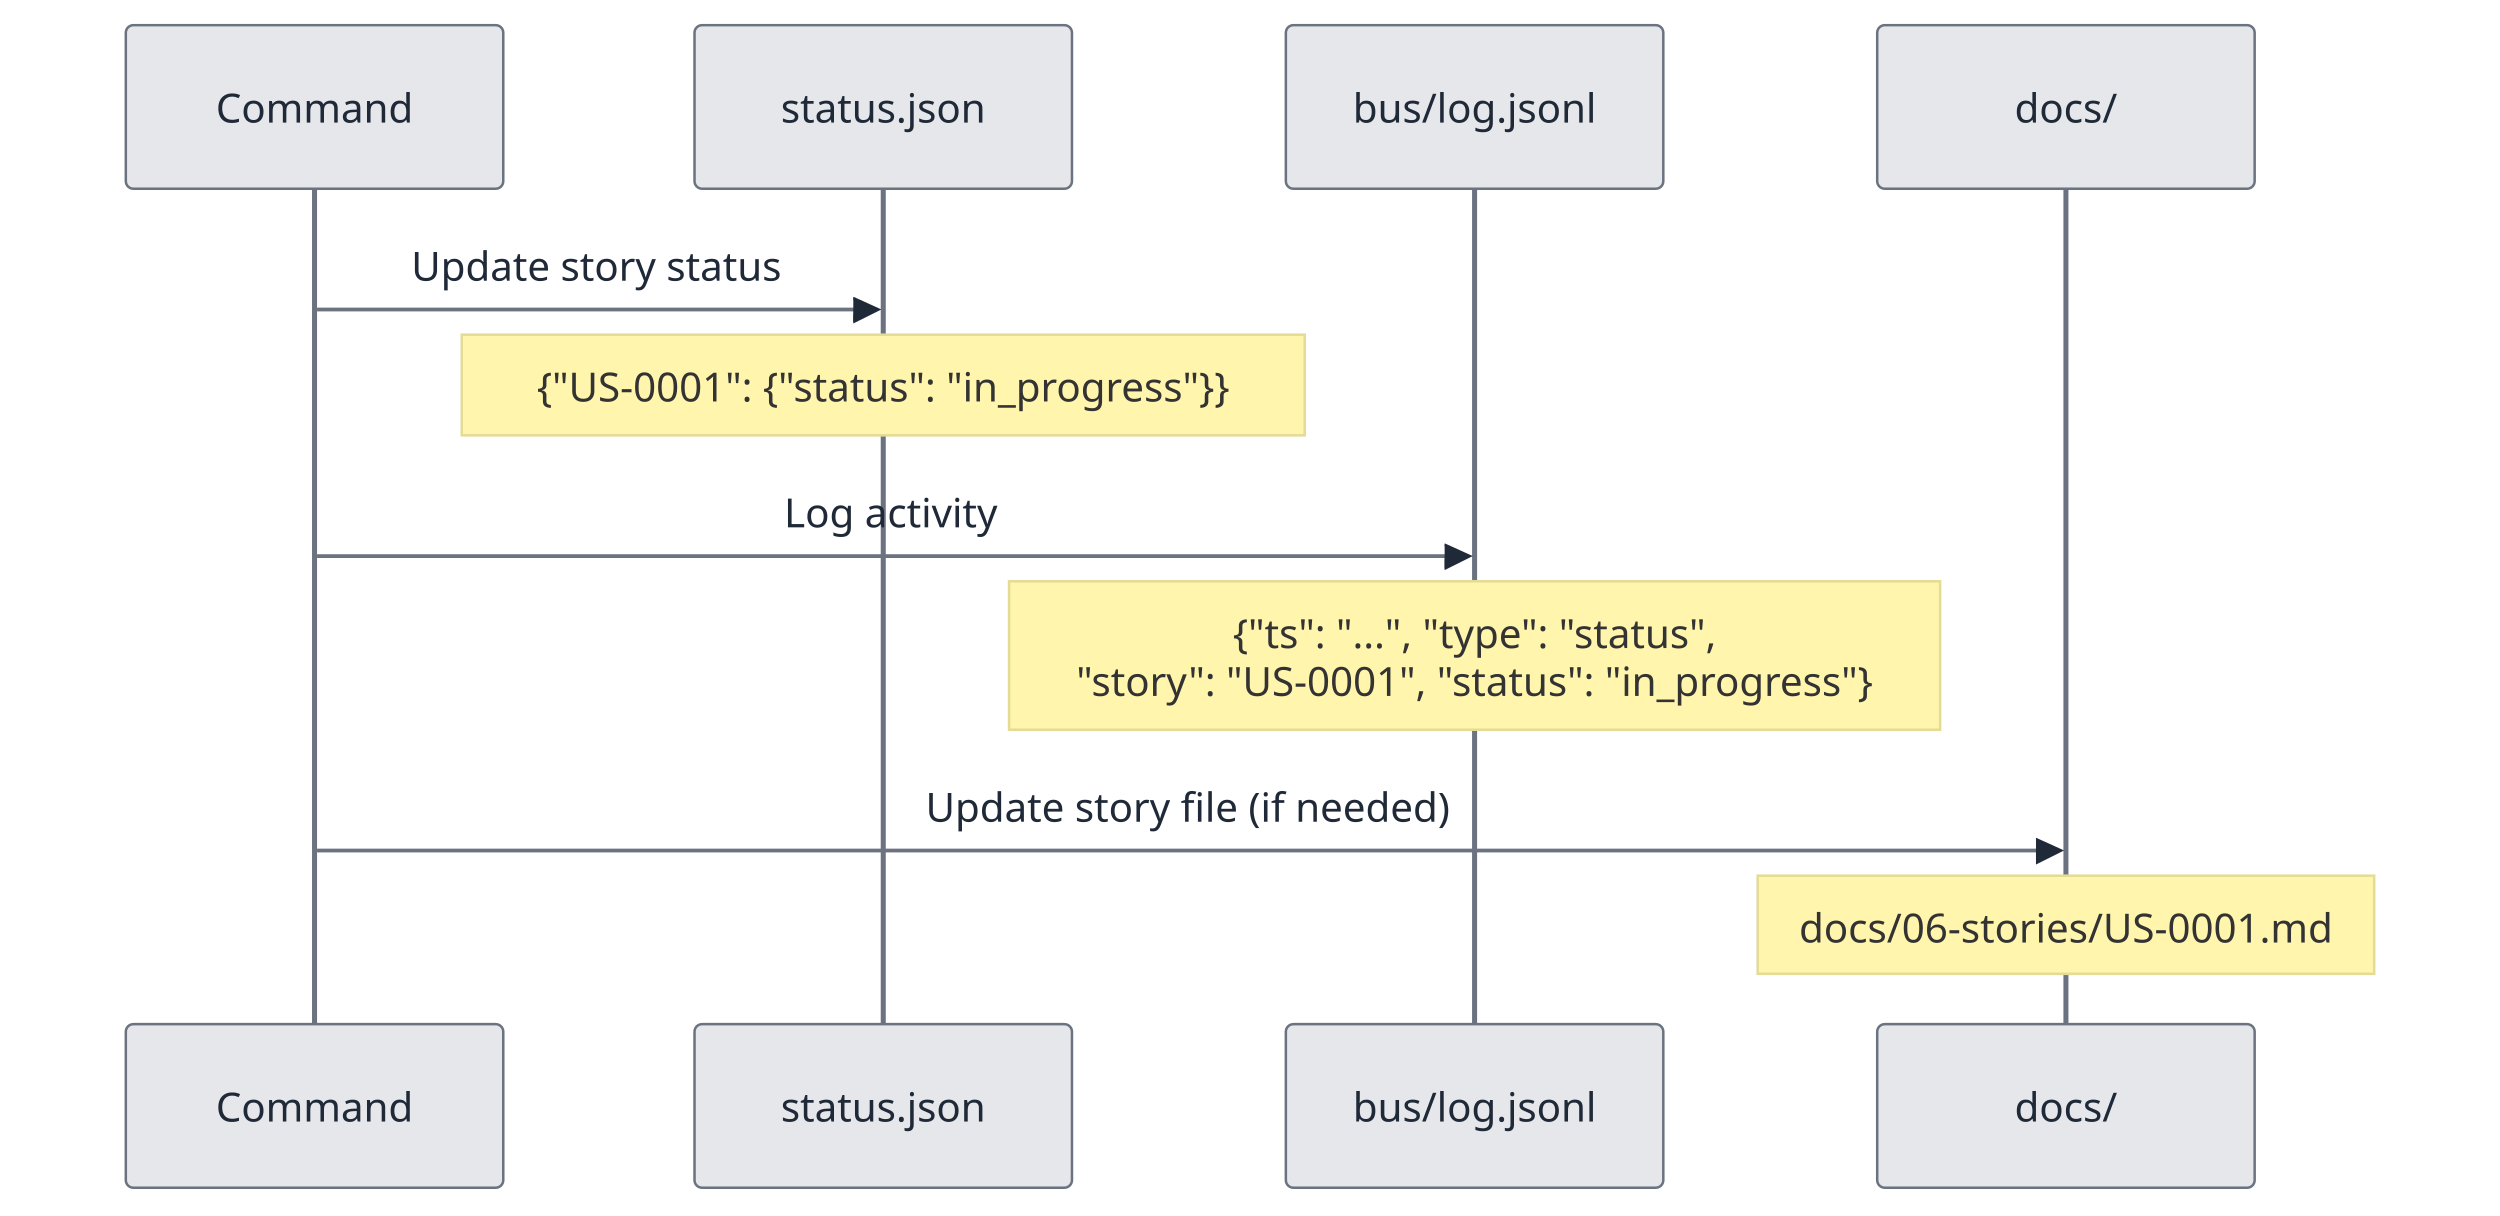
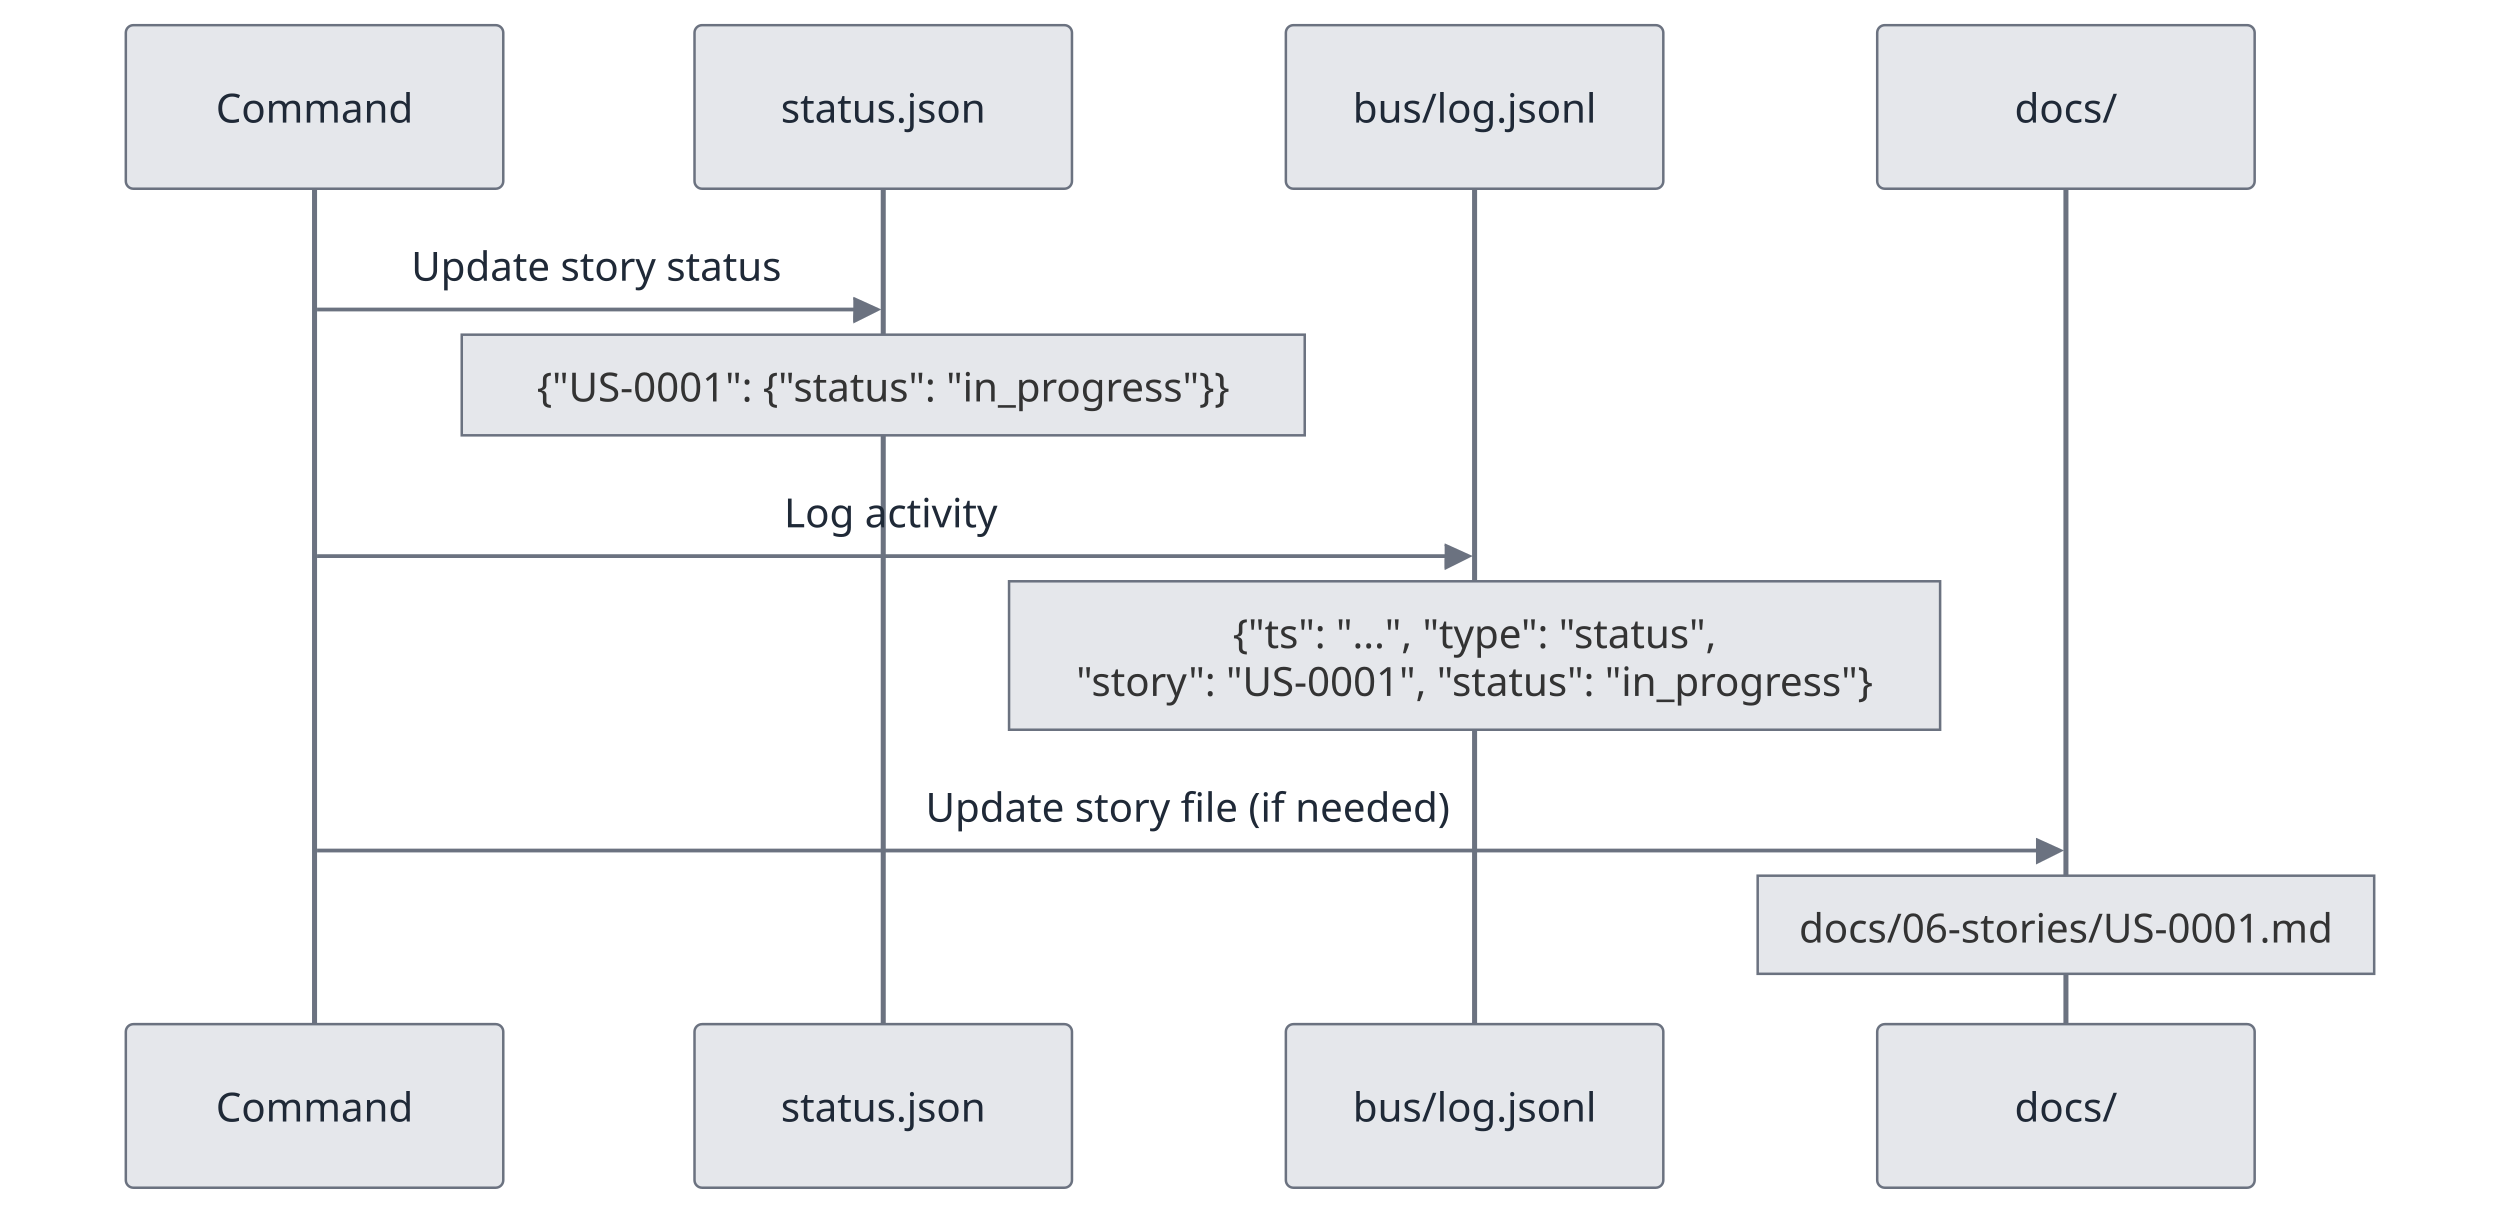
<svg xmlns="http://www.w3.org/2000/svg" id="my-svg" width="100%" style="max-width: 993.5px; background-color: transparent;" viewBox="-50 -10 993.5 483" role="graphics-document document" aria-roledescription="sequence" aria-describedby="chart-desc-my-svg" aria-labelledby="chart-title-my-svg">
  <g>
-     <rect x="696" y="397" fill="#eaeaea" stroke="#666" width="150" height="65" name="Docs" rx="3" ry="3" class="actor actor-bottom" />
+     <rect x="696" y="397" fill="#e5e7eb" stroke="#6b7280" width="150" height="65" name="Docs" rx="3" ry="3" class="actor actor-bottom" />
    <text x="771" y="429.5" dominant-baseline="central" alignment-baseline="central" class="actor actor-box" style="text-anchor: middle; font-size: 16px; font-weight: 400;">
      <tspan x="771" dy="0">docs/</tspan>
    </text>
  </g>
  <g>
-     <rect x="461" y="397" fill="#eaeaea" stroke="#666" width="150" height="65" name="Bus" rx="3" ry="3" class="actor actor-bottom" />
+     <rect x="461" y="397" fill="#e5e7eb" stroke="#6b7280" width="150" height="65" name="Bus" rx="3" ry="3" class="actor actor-bottom" />
    <text x="536" y="429.5" dominant-baseline="central" alignment-baseline="central" class="actor actor-box" style="text-anchor: middle; font-size: 16px; font-weight: 400;">
      <tspan x="536" dy="0">bus/log.jsonl</tspan>
    </text>
  </g>
  <g>
-     <rect x="226" y="397" fill="#eaeaea" stroke="#666" width="150" height="65" name="Status" rx="3" ry="3" class="actor actor-bottom" />
+     <rect x="226" y="397" fill="#e5e7eb" stroke="#6b7280" width="150" height="65" name="Status" rx="3" ry="3" class="actor actor-bottom" />
    <text x="301" y="429.5" dominant-baseline="central" alignment-baseline="central" class="actor actor-box" style="text-anchor: middle; font-size: 16px; font-weight: 400;">
      <tspan x="301" dy="0">status.json</tspan>
    </text>
  </g>
  <g>
-     <rect x="0" y="397" fill="#eaeaea" stroke="#666" width="150" height="65" name="Cmd" rx="3" ry="3" class="actor actor-bottom" />
+     <rect x="0" y="397" fill="#e5e7eb" stroke="#6b7280" width="150" height="65" name="Cmd" rx="3" ry="3" class="actor actor-bottom" />
    <text x="75" y="429.5" dominant-baseline="central" alignment-baseline="central" class="actor actor-box" style="text-anchor: middle; font-size: 16px; font-weight: 400;">
      <tspan x="75" dy="0">Command</tspan>
    </text>
  </g>
  <g>
-     <line id="actor3" x1="771" y1="65" x2="771" y2="397" class="actor-line 200" stroke-width="0.5px" stroke="#999" name="Docs" />
+     <line id="actor3" x1="771" y1="65" x2="771" y2="397" class="actor-line 200" stroke-width="0.5px" stroke="#9ca3af" name="Docs" />
    <g id="root-3">
-       <rect x="696" y="0" fill="#eaeaea" stroke="#666" width="150" height="65" name="Docs" rx="3" ry="3" class="actor actor-top" />
+       <rect x="696" y="0" fill="#e5e7eb" stroke="#6b7280" width="150" height="65" name="Docs" rx="3" ry="3" class="actor actor-top" />
      <text x="771" y="32.5" dominant-baseline="central" alignment-baseline="central" class="actor actor-box" style="text-anchor: middle; font-size: 16px; font-weight: 400;">
        <tspan x="771" dy="0">docs/</tspan>
      </text>
    </g>
  </g>
  <g>
-     <line id="actor2" x1="536" y1="65" x2="536" y2="397" class="actor-line 200" stroke-width="0.5px" stroke="#999" name="Bus" />
+     <line id="actor2" x1="536" y1="65" x2="536" y2="397" class="actor-line 200" stroke-width="0.5px" stroke="#9ca3af" name="Bus" />
    <g id="root-2">
-       <rect x="461" y="0" fill="#eaeaea" stroke="#666" width="150" height="65" name="Bus" rx="3" ry="3" class="actor actor-top" />
+       <rect x="461" y="0" fill="#e5e7eb" stroke="#6b7280" width="150" height="65" name="Bus" rx="3" ry="3" class="actor actor-top" />
      <text x="536" y="32.5" dominant-baseline="central" alignment-baseline="central" class="actor actor-box" style="text-anchor: middle; font-size: 16px; font-weight: 400;">
        <tspan x="536" dy="0">bus/log.jsonl</tspan>
      </text>
    </g>
  </g>
  <g>
-     <line id="actor1" x1="301" y1="65" x2="301" y2="397" class="actor-line 200" stroke-width="0.5px" stroke="#999" name="Status" />
+     <line id="actor1" x1="301" y1="65" x2="301" y2="397" class="actor-line 200" stroke-width="0.5px" stroke="#9ca3af" name="Status" />
    <g id="root-1">
-       <rect x="226" y="0" fill="#eaeaea" stroke="#666" width="150" height="65" name="Status" rx="3" ry="3" class="actor actor-top" />
+       <rect x="226" y="0" fill="#e5e7eb" stroke="#6b7280" width="150" height="65" name="Status" rx="3" ry="3" class="actor actor-top" />
      <text x="301" y="32.5" dominant-baseline="central" alignment-baseline="central" class="actor actor-box" style="text-anchor: middle; font-size: 16px; font-weight: 400;">
        <tspan x="301" dy="0">status.json</tspan>
      </text>
    </g>
  </g>
  <g>
-     <line id="actor0" x1="75" y1="65" x2="75" y2="397" class="actor-line 200" stroke-width="0.5px" stroke="#999" name="Cmd" />
+     <line id="actor0" x1="75" y1="65" x2="75" y2="397" class="actor-line 200" stroke-width="0.5px" stroke="#9ca3af" name="Cmd" />
    <g id="root-0">
-       <rect x="0" y="0" fill="#eaeaea" stroke="#666" width="150" height="65" name="Cmd" rx="3" ry="3" class="actor actor-top" />
+       <rect x="0" y="0" fill="#e5e7eb" stroke="#6b7280" width="150" height="65" name="Cmd" rx="3" ry="3" class="actor actor-top" />
      <text x="75" y="32.5" dominant-baseline="central" alignment-baseline="central" class="actor actor-box" style="text-anchor: middle; font-size: 16px; font-weight: 400;">
        <tspan x="75" dy="0">Command</tspan>
      </text>
    </g>
  </g>
-   <style>#my-svg{font-family:system-ui,sans-serif;font-size:14px;fill:#1f2937;}@keyframes edge-animation-frame{from{stroke-dashoffset:0;}}@keyframes dash{to{stroke-dashoffset:0;}}#my-svg .edge-animation-slow{stroke-dasharray:9,5!important;stroke-dashoffset:900;animation:dash 50s linear infinite;stroke-linecap:round;}#my-svg .edge-animation-fast{stroke-dasharray:9,5!important;stroke-dashoffset:900;animation:dash 20s linear infinite;stroke-linecap:round;}#my-svg .error-icon{fill:#f3f4f6;}#my-svg .error-text{fill:#0c0b09;stroke:#0c0b09;}#my-svg .edge-thickness-normal{stroke-width:1px;}#my-svg .edge-thickness-thick{stroke-width:3.5px;}#my-svg .edge-pattern-solid{stroke-dasharray:0;}#my-svg .edge-thickness-invisible{stroke-width:0;fill:none;}#my-svg .edge-pattern-dashed{stroke-dasharray:3;}#my-svg .edge-pattern-dotted{stroke-dasharray:2;}#my-svg .marker{fill:#6b7280;stroke:#6b7280;}#my-svg .marker.cross{stroke:#6b7280;}#my-svg svg{font-family:system-ui,sans-serif;font-size:14px;}#my-svg p{margin:0;}#my-svg .actor{stroke:#6b7280;fill:#e5e7eb;}#my-svg text.actor&gt;tspan{fill:#1f2937;stroke:none;}#my-svg .actor-line{stroke:#6b7280;}#my-svg .innerArc{stroke-width:1.5;stroke-dasharray:none;}#my-svg .messageLine0{stroke-width:1.5;stroke-dasharray:none;stroke:#1f2937;}#my-svg .messageLine1{stroke-width:1.5;stroke-dasharray:2,2;stroke:#1f2937;}#my-svg #arrowhead path{fill:#1f2937;stroke:#1f2937;}#my-svg .sequenceNumber{fill:#948d7f;}#my-svg #sequencenumber{fill:#1f2937;}#my-svg #crosshead path{fill:#1f2937;stroke:#1f2937;}#my-svg .messageText{fill:#1f2937;stroke:none;}#my-svg .labelBox{stroke:#6b7280;fill:#e5e7eb;}#my-svg .labelText,#my-svg .labelText&gt;tspan{fill:#1f2937;stroke:none;}#my-svg .loopText,#my-svg .loopText&gt;tspan{fill:#1f2937;stroke:none;}#my-svg .loopLine{stroke-width:2px;stroke-dasharray:2,2;stroke:#6b7280;fill:#6b7280;}#my-svg .note{stroke:hsl(52.683, 60%, 73.922%);fill:#fff5ad;}#my-svg .noteText,#my-svg .noteText&gt;tspan{fill:#333;stroke:none;}#my-svg .activation0{fill:#d1d5db;stroke:hsl(216, 12.195%, 73.922%);}#my-svg .activation1{fill:#d1d5db;stroke:hsl(216, 12.195%, 73.922%);}#my-svg .activation2{fill:#d1d5db;stroke:hsl(216, 12.195%, 73.922%);}#my-svg .actorPopupMenu{position:absolute;}#my-svg .actorPopupMenuPanel{position:absolute;fill:#e5e7eb;box-shadow:0px 8px 16px 0px rgba(0,0,0,0.2);filter:drop-shadow(3px 5px 2px rgb(0 0 0 / 0.4));}#my-svg .actor-man line{stroke:#6b7280;fill:#e5e7eb;}#my-svg .actor-man circle,#my-svg line{stroke:#6b7280;fill:#e5e7eb;stroke-width:2px;}#my-svg :root{--mermaid-font-family:"trebuchet ms",verdana,arial,sans-serif;}#my-svg .edgeLabel{background-color:#e5e7eb !important;} #my-svg .edgeLabel p{background-color:#e5e7eb !important;} #my-svg .edgeLabel rect{fill:#e5e7eb !important;background-color:#e5e7eb !important;opacity:1 !important;} #my-svg .labelBkg{background-color:#e5e7eb !important;} #my-svg .messageText{fill:#1f2937 !important;} #my-svg .noteText{fill:#1f2937 !important;} #my-svg .loopText{fill:#1f2937 !important;} #my-svg .labelText{fill:#1f2937 !important;} #my-svg line{stroke:#6b7280 !important;} #my-svg .actor{fill:#e5e7eb !important;stroke:#6b7280 !important;} #my-svg text.actor{fill:#1f2937 !important;} #my-svg .statediagram-state rect{fill:#e5e7eb !important;stroke:#6b7280 !important;} #my-svg .state-start{fill:#6b7280 !important;} #my-svg .statediagram-cluster rect{fill:#f3f4f6 !important;} @media (prefers-color-scheme: dark) { #my-svg { fill: #e5e7eb !important; } #my-svg .label, #my-svg .nodeLabel, #my-svg .edgeLabel { color: #e5e7eb !important; fill: #e5e7eb !important; } #my-svg .node rect, #my-svg .node circle, #my-svg .node ellipse, #my-svg .node polygon, #my-svg .node path { fill: #374151 !important; stroke: #9ca3af !important; } #my-svg .cluster rect { fill: #1f2937 !important; stroke: #6b7280 !important; } #my-svg .edgePath .path, #my-svg .flowchart-link { stroke: #9ca3af !important; } #my-svg .marker, #my-svg .arrowheadPath { fill: #9ca3af !important; stroke: #9ca3af !important; } #my-svg .edgeLabel rect, #my-svg .labelBkg { fill: #374151 !important; background-color: #374151 !important; opacity: 1 !important; } #my-svg text, #my-svg span, #my-svg p { fill: #e5e7eb !important; color: #e5e7eb !important; } #my-svg .cluster-label text, #my-svg .cluster-label span { fill: #e5e7eb !important; color: #e5e7eb !important; } #my-svg .messageText{fill:#e5e7eb !important;} #my-svg .noteText{fill:#e5e7eb !important;} #my-svg .loopText{fill:#e5e7eb !important;} #my-svg .labelText{fill:#e5e7eb !important;} #my-svg line{stroke:#9ca3af !important;} #my-svg .actor{fill:#374151 !important;stroke:#9ca3af !important;} #my-svg text.actor{fill:#e5e7eb !important;} #my-svg .statediagram-state rect{fill:#374151 !important;stroke:#9ca3af !important;} #my-svg .state-start{fill:#9ca3af !important;} #my-svg .statediagram-cluster rect{fill:#1f2937 !important;} }</style>
+   <style>#my-svg{font-family:system-ui,sans-serif;font-size:14px;fill:#1f2937;}@keyframes edge-animation-frame{from{stroke-dashoffset:0;}}@keyframes dash{to{stroke-dashoffset:0;}}#my-svg .edge-animation-slow{stroke-dasharray:9,5!important;stroke-dashoffset:900;animation:dash 50s linear infinite;stroke-linecap:round;}#my-svg .edge-animation-fast{stroke-dasharray:9,5!important;stroke-dashoffset:900;animation:dash 20s linear infinite;stroke-linecap:round;}#my-svg .error-icon{fill:#f3f4f6;}#my-svg .error-text{fill:#0c0b09;stroke:#0c0b09;}#my-svg .edge-thickness-normal{stroke-width:1px;}#my-svg .edge-thickness-thick{stroke-width:3.5px;}#my-svg .edge-pattern-solid{stroke-dasharray:0;}#my-svg .edge-thickness-invisible{stroke-width:0;fill:none;}#my-svg .edge-pattern-dashed{stroke-dasharray:3;}#my-svg .edge-pattern-dotted{stroke-dasharray:2;}#my-svg .marker{fill:#6b7280;stroke:#6b7280;}#my-svg .marker.cross{stroke:#6b7280;}#my-svg svg{font-family:system-ui,sans-serif;font-size:14px;}#my-svg p{margin:0;}#my-svg .actor{stroke:#6b7280;fill:#e5e7eb;}#my-svg text.actor&gt;tspan{fill:#1f2937;stroke:none;}#my-svg .actor-line{stroke:#6b7280;}#my-svg .innerArc{stroke-width:1.5;stroke-dasharray:none;}#my-svg .messageLine0{stroke-width:1.5;stroke-dasharray:none;stroke:#1f2937;}#my-svg .messageLine1{stroke-width:1.5;stroke-dasharray:2,2;stroke:#1f2937;}#my-svg #arrowhead path{fill:#1f2937;stroke:#1f2937;}#my-svg .sequenceNumber{fill:#948d7f;}#my-svg #sequencenumber{fill:#1f2937;}#my-svg #crosshead path{fill:#1f2937;stroke:#1f2937;}#my-svg .messageText{fill:#1f2937;stroke:none;}#my-svg .labelBox{stroke:#6b7280;fill:#e5e7eb;}#my-svg .labelText,#my-svg .labelText&gt;tspan{fill:#1f2937;stroke:none;}#my-svg .loopText,#my-svg .loopText&gt;tspan{fill:#1f2937;stroke:none;}#my-svg .loopLine{stroke-width:2px;stroke-dasharray:2,2;stroke:#6b7280;fill:#6b7280;}#my-svg .note{stroke:hsl(52.683, 60%, 73.922%);fill:#fff5ad;}#my-svg .noteText,#my-svg .noteText&gt;tspan{fill:#333;stroke:none;}#my-svg .activation0{fill:#d1d5db;stroke:hsl(216, 12.195%, 73.922%);}#my-svg .activation1{fill:#d1d5db;stroke:hsl(216, 12.195%, 73.922%);}#my-svg .activation2{fill:#d1d5db;stroke:hsl(216, 12.195%, 73.922%);}#my-svg .actorPopupMenu{position:absolute;}#my-svg .actorPopupMenuPanel{position:absolute;fill:#e5e7eb;box-shadow:0px 8px 16px 0px rgba(0,0,0,0.2);filter:drop-shadow(3px 5px 2px rgb(0 0 0 / 0.4));}#my-svg .actor-man line{stroke:#6b7280;fill:#e5e7eb;}#my-svg .actor-man circle,#my-svg line{stroke:#6b7280;fill:#e5e7eb;stroke-width:2px;}#my-svg :root{--mermaid-font-family:"trebuchet ms",verdana,arial,sans-serif;}#my-svg .note{fill:#e5e7eb !important;stroke:#6b7280 !important;} #my-svg .noteText{fill:#1f2937 !important;} #my-svg .activation0,#my-svg .activation1,#my-svg .activation2{fill:#d1d5db !important;stroke:#6b7280 !important;} #my-svg .actor{fill:#e5e7eb !important;stroke:#6b7280 !important;} #my-svg .actor-line{stroke:#6b7280 !important;} #my-svg text.actor&gt;tspan{fill:#1f2937 !important;} #my-svg .messageText{fill:#1f2937 !important;} #my-svg .messageLine0,.messageLine1{stroke:#6b7280 !important;} #my-svg #arrowhead path{fill:#6b7280 !important;stroke:#6b7280 !important;} #my-svg .labelBox{fill:#e5e7eb !important;stroke:#6b7280 !important;} #my-svg .labelText{fill:#1f2937 !important;} #my-svg .loopText{fill:#1f2937 !important;} #my-svg .loopLine{stroke:#6b7280 !important;} #my-svg .edgeLabel{background-color:#e5e7eb !important;} #my-svg .edgeLabel p{background-color:#e5e7eb !important;} #my-svg .edgeLabel rect{fill:#e5e7eb !important;opacity:1 !important;} #my-svg .labelBkg{background-color:#e5e7eb !important;} #my-svg .statediagram-state rect{fill:#e5e7eb !important;stroke:#6b7280 !important;} #my-svg .statediagram-state .label text{fill:#1f2937 !important;} #my-svg .state-start,.state-end{fill:#6b7280 !important;} #my-svg path.transition{stroke:#6b7280 !important;} @media (prefers-color-scheme: dark) { #my-svg .note{fill:#374151 !important;stroke:#9ca3af !important;} #my-svg .noteText{fill:#e5e7eb !important;} #my-svg .activation0,#my-svg .activation1,#my-svg .activation2{fill:#4b5563 !important;stroke:#9ca3af !important;} #my-svg .actor{fill:#374151 !important;stroke:#9ca3af !important;} #my-svg .actor-line{stroke:#9ca3af !important;} #my-svg text.actor&gt;tspan{fill:#e5e7eb !important;} #my-svg .messageText{fill:#e5e7eb !important;} #my-svg .messageLine0,.messageLine1{stroke:#9ca3af !important;} #my-svg #arrowhead path{fill:#9ca3af !important;stroke:#9ca3af !important;} #my-svg .labelBox{fill:#374151 !important;stroke:#9ca3af !important;} #my-svg .labelText{fill:#e5e7eb !important;} #my-svg .loopText{fill:#e5e7eb !important;} #my-svg .loopLine{stroke:#9ca3af !important;} #my-svg .edgeLabel{background-color:#374151 !important;} #my-svg .edgeLabel p{background-color:#374151 !important;} #my-svg .edgeLabel rect{fill:#374151 !important;opacity:1 !important;} #my-svg .labelBkg{background-color:#374151 !important;} #my-svg .node rect,.node circle,.node ellipse,.node polygon,.node path{fill:#374151 !important;stroke:#9ca3af !important;} #my-svg .cluster rect{fill:#1f2937 !important;stroke:#6b7280 !important;} #my-svg .edgePath .path,.flowchart-link{stroke:#9ca3af !important;} #my-svg .marker,.arrowheadPath{fill:#9ca3af !important;stroke:#9ca3af !important;} #my-svg text,span,p{fill:#e5e7eb !important;color:#e5e7eb !important;} #my-svg .statediagram-state rect{fill:#374151 !important;stroke:#9ca3af !important;} #my-svg .statediagram-state .label text{fill:#e5e7eb !important;} #my-svg .state-start,.state-end{fill:#9ca3af !important;} #my-svg path.transition{stroke:#9ca3af !important;} }</style>
  <g />
  <defs>
    <symbol id="computer" width="24" height="24">
      <path transform="scale(.5)" d="M2 2v13h20v-13h-20zm18 11h-16v-9h16v9zm-10.228 6l.466-1h3.524l.467 1h-4.457zm14.228 3h-24l2-6h2.104l-1.33 4h18.45l-1.297-4h2.073l2 6zm-5-10h-14v-7h14v7z" />
    </symbol>
  </defs>
  <defs>
    <symbol id="database" fill-rule="evenodd" clip-rule="evenodd">
      <path transform="scale(.5)" d="M12.258.001l.256.004.255.005.253.008.251.01.249.012.247.015.246.016.242.019.241.02.239.023.236.024.233.027.231.028.229.031.225.032.223.034.22.036.217.038.214.04.211.041.208.043.205.045.201.046.198.048.194.05.191.051.187.053.183.054.18.056.175.057.172.059.168.06.163.061.16.063.155.064.15.066.074.033.073.033.071.034.07.034.069.035.068.035.067.035.066.035.064.036.064.036.062.036.06.036.06.037.058.037.058.037.055.038.055.038.053.038.052.038.051.039.05.039.048.039.047.039.045.04.044.04.043.04.041.04.04.041.039.041.037.041.036.041.034.041.033.042.032.042.03.042.029.042.027.042.026.043.024.043.023.043.021.043.02.043.018.044.017.043.015.044.013.044.012.044.011.045.009.044.007.045.006.045.004.045.002.045.001.045v17l-.001.045-.002.045-.004.045-.006.045-.007.045-.009.044-.011.045-.012.044-.013.044-.015.044-.017.043-.018.044-.02.043-.021.043-.023.043-.024.043-.026.043-.027.042-.029.042-.03.042-.032.042-.033.042-.034.041-.036.041-.037.041-.039.041-.04.041-.041.04-.043.04-.044.04-.045.04-.047.039-.048.039-.05.039-.051.039-.052.038-.053.038-.055.038-.055.038-.058.037-.058.037-.06.037-.06.036-.062.036-.064.036-.064.036-.066.035-.067.035-.068.035-.069.035-.07.034-.071.034-.073.033-.074.033-.15.066-.155.064-.16.063-.163.061-.168.06-.172.059-.175.057-.18.056-.183.054-.187.053-.191.051-.194.05-.198.048-.201.046-.205.045-.208.043-.211.041-.214.04-.217.038-.22.036-.223.034-.225.032-.229.031-.231.028-.233.027-.236.024-.239.023-.241.02-.242.019-.246.016-.247.015-.249.012-.251.01-.253.008-.255.005-.256.004-.258.001-.258-.001-.256-.004-.255-.005-.253-.008-.251-.01-.249-.012-.247-.015-.245-.016-.243-.019-.241-.02-.238-.023-.236-.024-.234-.027-.231-.028-.228-.031-.226-.032-.223-.034-.22-.036-.217-.038-.214-.04-.211-.041-.208-.043-.204-.045-.201-.046-.198-.048-.195-.05-.19-.051-.187-.053-.184-.054-.179-.056-.176-.057-.172-.059-.167-.06-.164-.061-.159-.063-.155-.064-.151-.066-.074-.033-.072-.033-.072-.034-.07-.034-.069-.035-.068-.035-.067-.035-.066-.035-.064-.036-.063-.036-.062-.036-.061-.036-.06-.037-.058-.037-.057-.037-.056-.038-.055-.038-.053-.038-.052-.038-.051-.039-.049-.039-.049-.039-.046-.039-.046-.04-.044-.04-.043-.04-.041-.04-.04-.041-.039-.041-.037-.041-.036-.041-.034-.041-.033-.042-.032-.042-.03-.042-.029-.042-.027-.042-.026-.043-.024-.043-.023-.043-.021-.043-.02-.043-.018-.044-.017-.043-.015-.044-.013-.044-.012-.044-.011-.045-.009-.044-.007-.045-.006-.045-.004-.045-.002-.045-.001-.045v-17l.001-.045.002-.045.004-.045.006-.045.007-.045.009-.044.011-.045.012-.044.013-.044.015-.044.017-.043.018-.044.02-.043.021-.043.023-.043.024-.043.026-.043.027-.042.029-.042.03-.042.032-.042.033-.042.034-.041.036-.041.037-.041.039-.041.04-.041.041-.04.043-.04.044-.04.046-.04.046-.039.049-.039.049-.039.051-.039.052-.038.053-.038.055-.038.056-.038.057-.037.058-.037.06-.037.061-.036.062-.036.063-.036.064-.036.066-.035.067-.035.068-.035.069-.035.07-.034.072-.034.072-.033.074-.033.151-.066.155-.064.159-.063.164-.061.167-.06.172-.059.176-.057.179-.056.184-.054.187-.053.19-.051.195-.05.198-.048.201-.046.204-.045.208-.043.211-.041.214-.04.217-.038.22-.036.223-.034.226-.032.228-.031.231-.028.234-.027.236-.024.238-.023.241-.02.243-.019.245-.016.247-.015.249-.012.251-.01.253-.008.255-.005.256-.004.258-.001.258.001zm-9.258 20.499v.01l.001.021.003.021.004.022.005.021.006.022.007.022.009.023.01.022.011.023.012.023.013.023.015.023.016.024.017.023.018.024.019.024.021.024.022.025.023.024.024.025.052.049.056.05.061.051.066.051.07.051.075.051.079.052.084.052.088.052.092.052.097.052.102.051.105.052.11.052.114.051.119.051.123.051.127.05.131.05.135.05.139.048.144.049.147.047.152.047.155.047.16.045.163.045.167.043.171.043.176.041.178.041.183.039.187.039.19.037.194.035.197.035.202.033.204.031.209.03.212.029.216.027.219.025.222.024.226.021.23.02.233.018.236.016.24.015.243.012.246.01.249.008.253.005.256.004.259.001.26-.001.257-.004.254-.005.25-.008.247-.011.244-.012.241-.014.237-.016.233-.018.231-.021.226-.021.224-.024.22-.026.216-.027.212-.028.21-.031.205-.031.202-.034.198-.034.194-.036.191-.037.187-.039.183-.04.179-.04.175-.042.172-.043.168-.044.163-.045.16-.046.155-.046.152-.047.148-.048.143-.049.139-.049.136-.05.131-.05.126-.05.123-.051.118-.052.114-.051.11-.052.106-.052.101-.052.096-.052.092-.052.088-.053.083-.051.079-.052.074-.052.07-.051.065-.051.06-.051.056-.05.051-.05.023-.024.023-.025.021-.024.02-.024.019-.024.018-.024.017-.024.015-.023.014-.024.013-.023.012-.023.01-.023.01-.022.008-.022.006-.022.006-.022.004-.022.004-.021.001-.021.001-.021v-4.127l-.077.055-.08.053-.083.054-.085.053-.087.052-.09.052-.093.051-.095.05-.097.05-.1.049-.102.049-.105.048-.106.047-.109.047-.111.046-.114.045-.115.045-.118.044-.12.043-.122.042-.124.042-.126.041-.128.04-.13.04-.132.038-.134.038-.135.037-.138.037-.139.035-.142.035-.143.034-.144.033-.147.032-.148.031-.15.03-.151.03-.153.029-.154.027-.156.027-.158.026-.159.025-.161.024-.162.023-.163.022-.165.021-.166.02-.167.019-.169.018-.169.017-.171.016-.173.015-.173.014-.175.013-.175.012-.177.011-.178.01-.179.008-.179.008-.181.006-.182.005-.182.004-.184.003-.184.002h-.37l-.184-.002-.184-.003-.182-.004-.182-.005-.181-.006-.179-.008-.179-.008-.178-.01-.176-.011-.176-.012-.175-.013-.173-.014-.172-.015-.171-.016-.17-.017-.169-.018-.167-.019-.166-.02-.165-.021-.163-.022-.162-.023-.161-.024-.159-.025-.157-.026-.156-.027-.155-.027-.153-.029-.151-.03-.15-.03-.148-.031-.146-.032-.145-.033-.143-.034-.141-.035-.14-.035-.137-.037-.136-.037-.134-.038-.132-.038-.13-.04-.128-.04-.126-.041-.124-.042-.122-.042-.12-.044-.117-.043-.116-.045-.113-.045-.112-.046-.109-.047-.106-.047-.105-.048-.102-.049-.1-.049-.097-.05-.095-.05-.093-.052-.09-.051-.087-.052-.085-.053-.083-.054-.08-.054-.077-.054v4.127zm0-5.654v.011l.001.021.003.021.004.021.005.022.006.022.007.022.009.022.01.022.011.023.012.023.013.023.015.024.016.023.017.024.018.024.019.024.021.024.022.024.023.025.024.024.052.05.056.05.061.05.066.051.07.051.075.052.079.051.084.052.088.052.092.052.097.052.102.052.105.052.11.051.114.051.119.052.123.05.127.051.131.05.135.049.139.049.144.048.147.048.152.047.155.046.16.045.163.045.167.044.171.042.176.042.178.04.183.04.187.038.19.037.194.036.197.034.202.033.204.032.209.03.212.028.216.027.219.025.222.024.226.022.23.02.233.018.236.016.24.014.243.012.246.01.249.008.253.006.256.003.259.001.26-.001.257-.003.254-.006.25-.008.247-.01.244-.012.241-.015.237-.016.233-.018.231-.02.226-.022.224-.024.22-.025.216-.027.212-.029.21-.03.205-.032.202-.033.198-.035.194-.036.191-.037.187-.039.183-.039.179-.041.175-.042.172-.043.168-.044.163-.045.16-.045.155-.047.152-.047.148-.048.143-.048.139-.05.136-.049.131-.05.126-.051.123-.051.118-.051.114-.052.11-.052.106-.052.101-.052.096-.052.092-.052.088-.052.083-.052.079-.052.074-.051.07-.052.065-.051.06-.05.056-.051.051-.049.023-.025.023-.024.021-.025.02-.024.019-.024.018-.024.017-.024.015-.023.014-.023.013-.024.012-.022.01-.023.01-.023.008-.022.006-.022.006-.022.004-.021.004-.022.001-.021.001-.021v-4.139l-.077.054-.08.054-.083.054-.085.052-.087.053-.09.051-.093.051-.095.051-.097.05-.1.049-.102.049-.105.048-.106.047-.109.047-.111.046-.114.045-.115.044-.118.044-.12.044-.122.042-.124.042-.126.041-.128.04-.13.039-.132.039-.134.038-.135.037-.138.036-.139.036-.142.035-.143.033-.144.033-.147.033-.148.031-.15.03-.151.03-.153.028-.154.028-.156.027-.158.026-.159.025-.161.024-.162.023-.163.022-.165.021-.166.02-.167.019-.169.018-.169.017-.171.016-.173.015-.173.014-.175.013-.175.012-.177.011-.178.009-.179.009-.179.007-.181.007-.182.005-.182.004-.184.003-.184.002h-.37l-.184-.002-.184-.003-.182-.004-.182-.005-.181-.007-.179-.007-.179-.009-.178-.009-.176-.011-.176-.012-.175-.013-.173-.014-.172-.015-.171-.016-.17-.017-.169-.018-.167-.019-.166-.02-.165-.021-.163-.022-.162-.023-.161-.024-.159-.025-.157-.026-.156-.027-.155-.028-.153-.028-.151-.03-.15-.03-.148-.031-.146-.033-.145-.033-.143-.033-.141-.035-.14-.036-.137-.036-.136-.037-.134-.038-.132-.039-.13-.039-.128-.04-.126-.041-.124-.042-.122-.043-.12-.043-.117-.044-.116-.044-.113-.046-.112-.046-.109-.046-.106-.047-.105-.048-.102-.049-.1-.049-.097-.05-.095-.051-.093-.051-.09-.051-.087-.053-.085-.052-.083-.054-.08-.054-.077-.054v4.139zm0-5.666v.011l.001.02.003.022.004.021.005.022.006.021.007.022.009.023.01.022.011.023.012.023.013.023.015.023.016.024.017.024.018.023.019.024.021.025.022.024.023.024.024.025.052.05.056.05.061.05.066.051.07.051.075.052.079.051.084.052.088.052.092.052.097.052.102.052.105.051.11.052.114.051.119.051.123.051.127.05.131.05.135.05.139.049.144.048.147.048.152.047.155.046.16.045.163.045.167.043.171.043.176.042.178.04.183.04.187.038.19.037.194.036.197.034.202.033.204.032.209.03.212.028.216.027.219.025.222.024.226.021.23.02.233.018.236.017.24.014.243.012.246.01.249.008.253.006.256.003.259.001.26-.001.257-.003.254-.006.25-.008.247-.01.244-.013.241-.014.237-.016.233-.018.231-.02.226-.022.224-.024.22-.025.216-.027.212-.029.21-.03.205-.032.202-.033.198-.035.194-.036.191-.037.187-.039.183-.039.179-.041.175-.042.172-.043.168-.044.163-.045.16-.045.155-.047.152-.047.148-.048.143-.049.139-.049.136-.049.131-.051.126-.05.123-.051.118-.052.114-.051.11-.052.106-.052.101-.052.096-.052.092-.052.088-.052.083-.052.079-.052.074-.052.07-.051.065-.051.06-.051.056-.05.051-.049.023-.025.023-.025.021-.024.02-.024.019-.024.018-.024.017-.024.015-.023.014-.024.013-.023.012-.023.01-.022.01-.023.008-.022.006-.022.006-.022.004-.022.004-.021.001-.021.001-.021v-4.153l-.077.054-.08.054-.083.053-.085.053-.087.053-.09.051-.093.051-.095.051-.097.05-.1.049-.102.048-.105.048-.106.048-.109.046-.111.046-.114.046-.115.044-.118.044-.12.043-.122.043-.124.042-.126.041-.128.04-.13.039-.132.039-.134.038-.135.037-.138.036-.139.036-.142.034-.143.034-.144.033-.147.032-.148.032-.15.03-.151.03-.153.028-.154.028-.156.027-.158.026-.159.024-.161.024-.162.023-.163.023-.165.021-.166.02-.167.019-.169.018-.169.017-.171.016-.173.015-.173.014-.175.013-.175.012-.177.01-.178.01-.179.009-.179.007-.181.006-.182.006-.182.004-.184.003-.184.001-.185.001-.185-.001-.184-.001-.184-.003-.182-.004-.182-.006-.181-.006-.179-.007-.179-.009-.178-.01-.176-.01-.176-.012-.175-.013-.173-.014-.172-.015-.171-.016-.17-.017-.169-.018-.167-.019-.166-.02-.165-.021-.163-.023-.162-.023-.161-.024-.159-.024-.157-.026-.156-.027-.155-.028-.153-.028-.151-.03-.15-.03-.148-.032-.146-.032-.145-.033-.143-.034-.141-.034-.14-.036-.137-.036-.136-.037-.134-.038-.132-.039-.13-.039-.128-.041-.126-.041-.124-.041-.122-.043-.12-.043-.117-.044-.116-.044-.113-.046-.112-.046-.109-.046-.106-.048-.105-.048-.102-.048-.1-.05-.097-.049-.095-.051-.093-.051-.09-.052-.087-.052-.085-.053-.083-.053-.08-.054-.077-.054v4.153zm8.74-8.179l-.257.004-.254.005-.25.008-.247.011-.244.012-.241.014-.237.016-.233.018-.231.021-.226.022-.224.023-.22.026-.216.027-.212.028-.21.031-.205.032-.202.033-.198.034-.194.036-.191.038-.187.038-.183.04-.179.041-.175.042-.172.043-.168.043-.163.045-.16.046-.155.046-.152.048-.148.048-.143.048-.139.049-.136.05-.131.05-.126.051-.123.051-.118.051-.114.052-.11.052-.106.052-.101.052-.096.052-.092.052-.088.052-.083.052-.079.052-.074.051-.07.052-.065.051-.06.05-.056.05-.051.05-.023.025-.023.024-.021.024-.02.025-.019.024-.018.024-.017.023-.015.024-.014.023-.013.023-.012.023-.01.023-.01.022-.008.022-.006.023-.006.021-.004.022-.004.021-.001.021-.001.021.001.021.001.021.004.021.004.022.006.021.006.023.008.022.01.022.01.023.012.023.013.023.014.023.015.024.017.023.018.024.019.024.02.025.021.024.023.024.023.025.051.05.056.05.06.05.065.051.07.052.074.051.079.052.083.052.088.052.092.052.096.052.101.052.106.052.11.052.114.052.118.051.123.051.126.051.131.05.136.05.139.049.143.048.148.048.152.048.155.046.16.046.163.045.168.043.172.043.175.042.179.041.183.04.187.038.191.038.194.036.198.034.202.033.205.032.21.031.212.028.216.027.22.026.224.023.226.022.231.021.233.018.237.016.241.014.244.012.247.011.25.008.254.005.257.004.26.001.26-.001.257-.004.254-.005.25-.008.247-.011.244-.012.241-.014.237-.016.233-.018.231-.021.226-.022.224-.023.22-.026.216-.027.212-.028.21-.031.205-.032.202-.033.198-.034.194-.036.191-.038.187-.038.183-.04.179-.041.175-.042.172-.043.168-.043.163-.045.16-.046.155-.046.152-.048.148-.048.143-.048.139-.049.136-.05.131-.05.126-.051.123-.051.118-.051.114-.052.11-.052.106-.052.101-.052.096-.052.092-.052.088-.052.083-.052.079-.052.074-.051.07-.052.065-.051.06-.05.056-.05.051-.05.023-.025.023-.024.021-.024.02-.025.019-.024.018-.024.017-.023.015-.024.014-.023.013-.023.012-.023.01-.023.01-.022.008-.022.006-.023.006-.021.004-.022.004-.021.001-.021.001-.021-.001-.021-.001-.021-.004-.021-.004-.022-.006-.021-.006-.023-.008-.022-.01-.022-.01-.023-.012-.023-.013-.023-.014-.023-.015-.024-.017-.023-.018-.024-.019-.024-.02-.025-.021-.024-.023-.024-.023-.025-.051-.05-.056-.05-.06-.05-.065-.051-.07-.052-.074-.051-.079-.052-.083-.052-.088-.052-.092-.052-.096-.052-.101-.052-.106-.052-.11-.052-.114-.052-.118-.051-.123-.051-.126-.051-.131-.05-.136-.05-.139-.049-.143-.048-.148-.048-.152-.048-.155-.046-.16-.046-.163-.045-.168-.043-.172-.043-.175-.042-.179-.041-.183-.04-.187-.038-.191-.038-.194-.036-.198-.034-.202-.033-.205-.032-.21-.031-.212-.028-.216-.027-.22-.026-.224-.023-.226-.022-.231-.021-.233-.018-.237-.016-.241-.014-.244-.012-.247-.011-.25-.008-.254-.005-.257-.004-.26-.001-.26.001z" />
    </symbol>
  </defs>
  <defs>
    <symbol id="clock" width="24" height="24">
      <path transform="scale(.5)" d="M12 2c5.514 0 10 4.486 10 10s-4.486 10-10 10-10-4.486-10-10 4.486-10 10-10zm0-2c-6.627 0-12 5.373-12 12s5.373 12 12 12 12-5.373 12-12-5.373-12-12-12zm5.848 12.459c.202.038.202.333.001.372-1.907.361-6.045 1.111-6.547 1.111-.719 0-1.301-.582-1.301-1.301 0-.512.77-5.447 1.125-7.445.034-.192.312-.181.343.014l.985 6.238 5.394 1.011z" />
    </symbol>
  </defs>
  <defs>
    <marker id="arrowhead" refX="7.9" refY="5" markerUnits="userSpaceOnUse" markerWidth="12" markerHeight="12" orient="auto-start-reverse">
      <path d="M -1 0 L 10 5 L 0 10 z" />
    </marker>
  </defs>
  <defs>
    <marker id="crosshead" markerWidth="15" markerHeight="8" orient="auto" refX="4" refY="4.5">
      <path fill="none" stroke="#000000" stroke-width="1pt" d="M 1,2 L 6,7 M 6,2 L 1,7" style="stroke-dasharray: 0, 0;" />
    </marker>
  </defs>
  <defs>
    <marker id="filled-head" refX="15.5" refY="7" markerWidth="20" markerHeight="28" orient="auto">
      <path d="M 18,7 L9,13 L14,7 L9,1 Z" />
    </marker>
  </defs>
  <defs>
    <marker id="sequencenumber" refX="15" refY="15" markerWidth="60" markerHeight="40" orient="auto">
      <circle cx="15" cy="15" r="6" />
    </marker>
  </defs>
  <g>
-     <rect x="133.5" y="123" fill="#EDF2AE" stroke="#666" width="335" height="40" class="note" />
+     <rect x="133.5" y="123" fill="#e5e7eb" stroke="#6b7280" width="335" height="40" class="note" />
    <text x="301" y="128" text-anchor="middle" dominant-baseline="middle" alignment-baseline="middle" class="noteText" dy="1em" style="font-size: 16px; font-weight: 400;">
      <tspan x="301">{"US-0001": {"status": "in_progress"}}</tspan>
    </text>
  </g>
  <g>
-     <rect x="351" y="221" fill="#EDF2AE" stroke="#666" width="370" height="59" class="note" />
+     <rect x="351" y="221" fill="#e5e7eb" stroke="#6b7280" width="370" height="59" class="note" />
    <text x="536" y="226" text-anchor="middle" dominant-baseline="middle" alignment-baseline="middle" class="noteText" dy="1em" style="font-size: 16px; font-weight: 400;">
      <tspan x="536">{"ts": "...", "type": "status",</tspan>
    </text>
    <text x="536" y="245" text-anchor="middle" dominant-baseline="middle" alignment-baseline="middle" class="noteText" dy="1em" style="font-size: 16px; font-weight: 400;">
      <tspan x="536">"story": "US-0001", "status": "in_progress"}</tspan>
    </text>
  </g>
  <g>
-     <rect x="648.5" y="338" fill="#EDF2AE" stroke="#666" width="245" height="39" class="note" />
+     <rect x="648.5" y="338" fill="#e5e7eb" stroke="#6b7280" width="245" height="39" class="note" />
    <text x="771" y="343" text-anchor="middle" dominant-baseline="middle" alignment-baseline="middle" class="noteText" dy="1em" style="font-size: 16px; font-weight: 400;">
      <tspan x="771">docs/06-stories/US-0001.md</tspan>
    </text>
  </g>
  <text x="187" y="80" text-anchor="middle" dominant-baseline="middle" alignment-baseline="middle" class="messageText" dy="1em" style="font-size: 16px; font-weight: 400;">Update story status</text>
  <line x1="76" y1="113" x2="297" y2="113" class="messageLine0" stroke-width="2" stroke="none" marker-end="url(#arrowhead)" style="fill: none;" />
  <text x="304" y="178" text-anchor="middle" dominant-baseline="middle" alignment-baseline="middle" class="messageText" dy="1em" style="font-size: 16px; font-weight: 400;">Log activity</text>
  <line x1="76" y1="211" x2="532" y2="211" class="messageLine0" stroke-width="2" stroke="none" marker-end="url(#arrowhead)" style="fill: none;" />
  <text x="422" y="295" text-anchor="middle" dominant-baseline="middle" alignment-baseline="middle" class="messageText" dy="1em" style="font-size: 16px; font-weight: 400;">Update story file (if needed)</text>
  <line x1="76" y1="328" x2="767" y2="328" class="messageLine0" stroke-width="2" stroke="none" marker-end="url(#arrowhead)" style="fill: none;" />
</svg>
